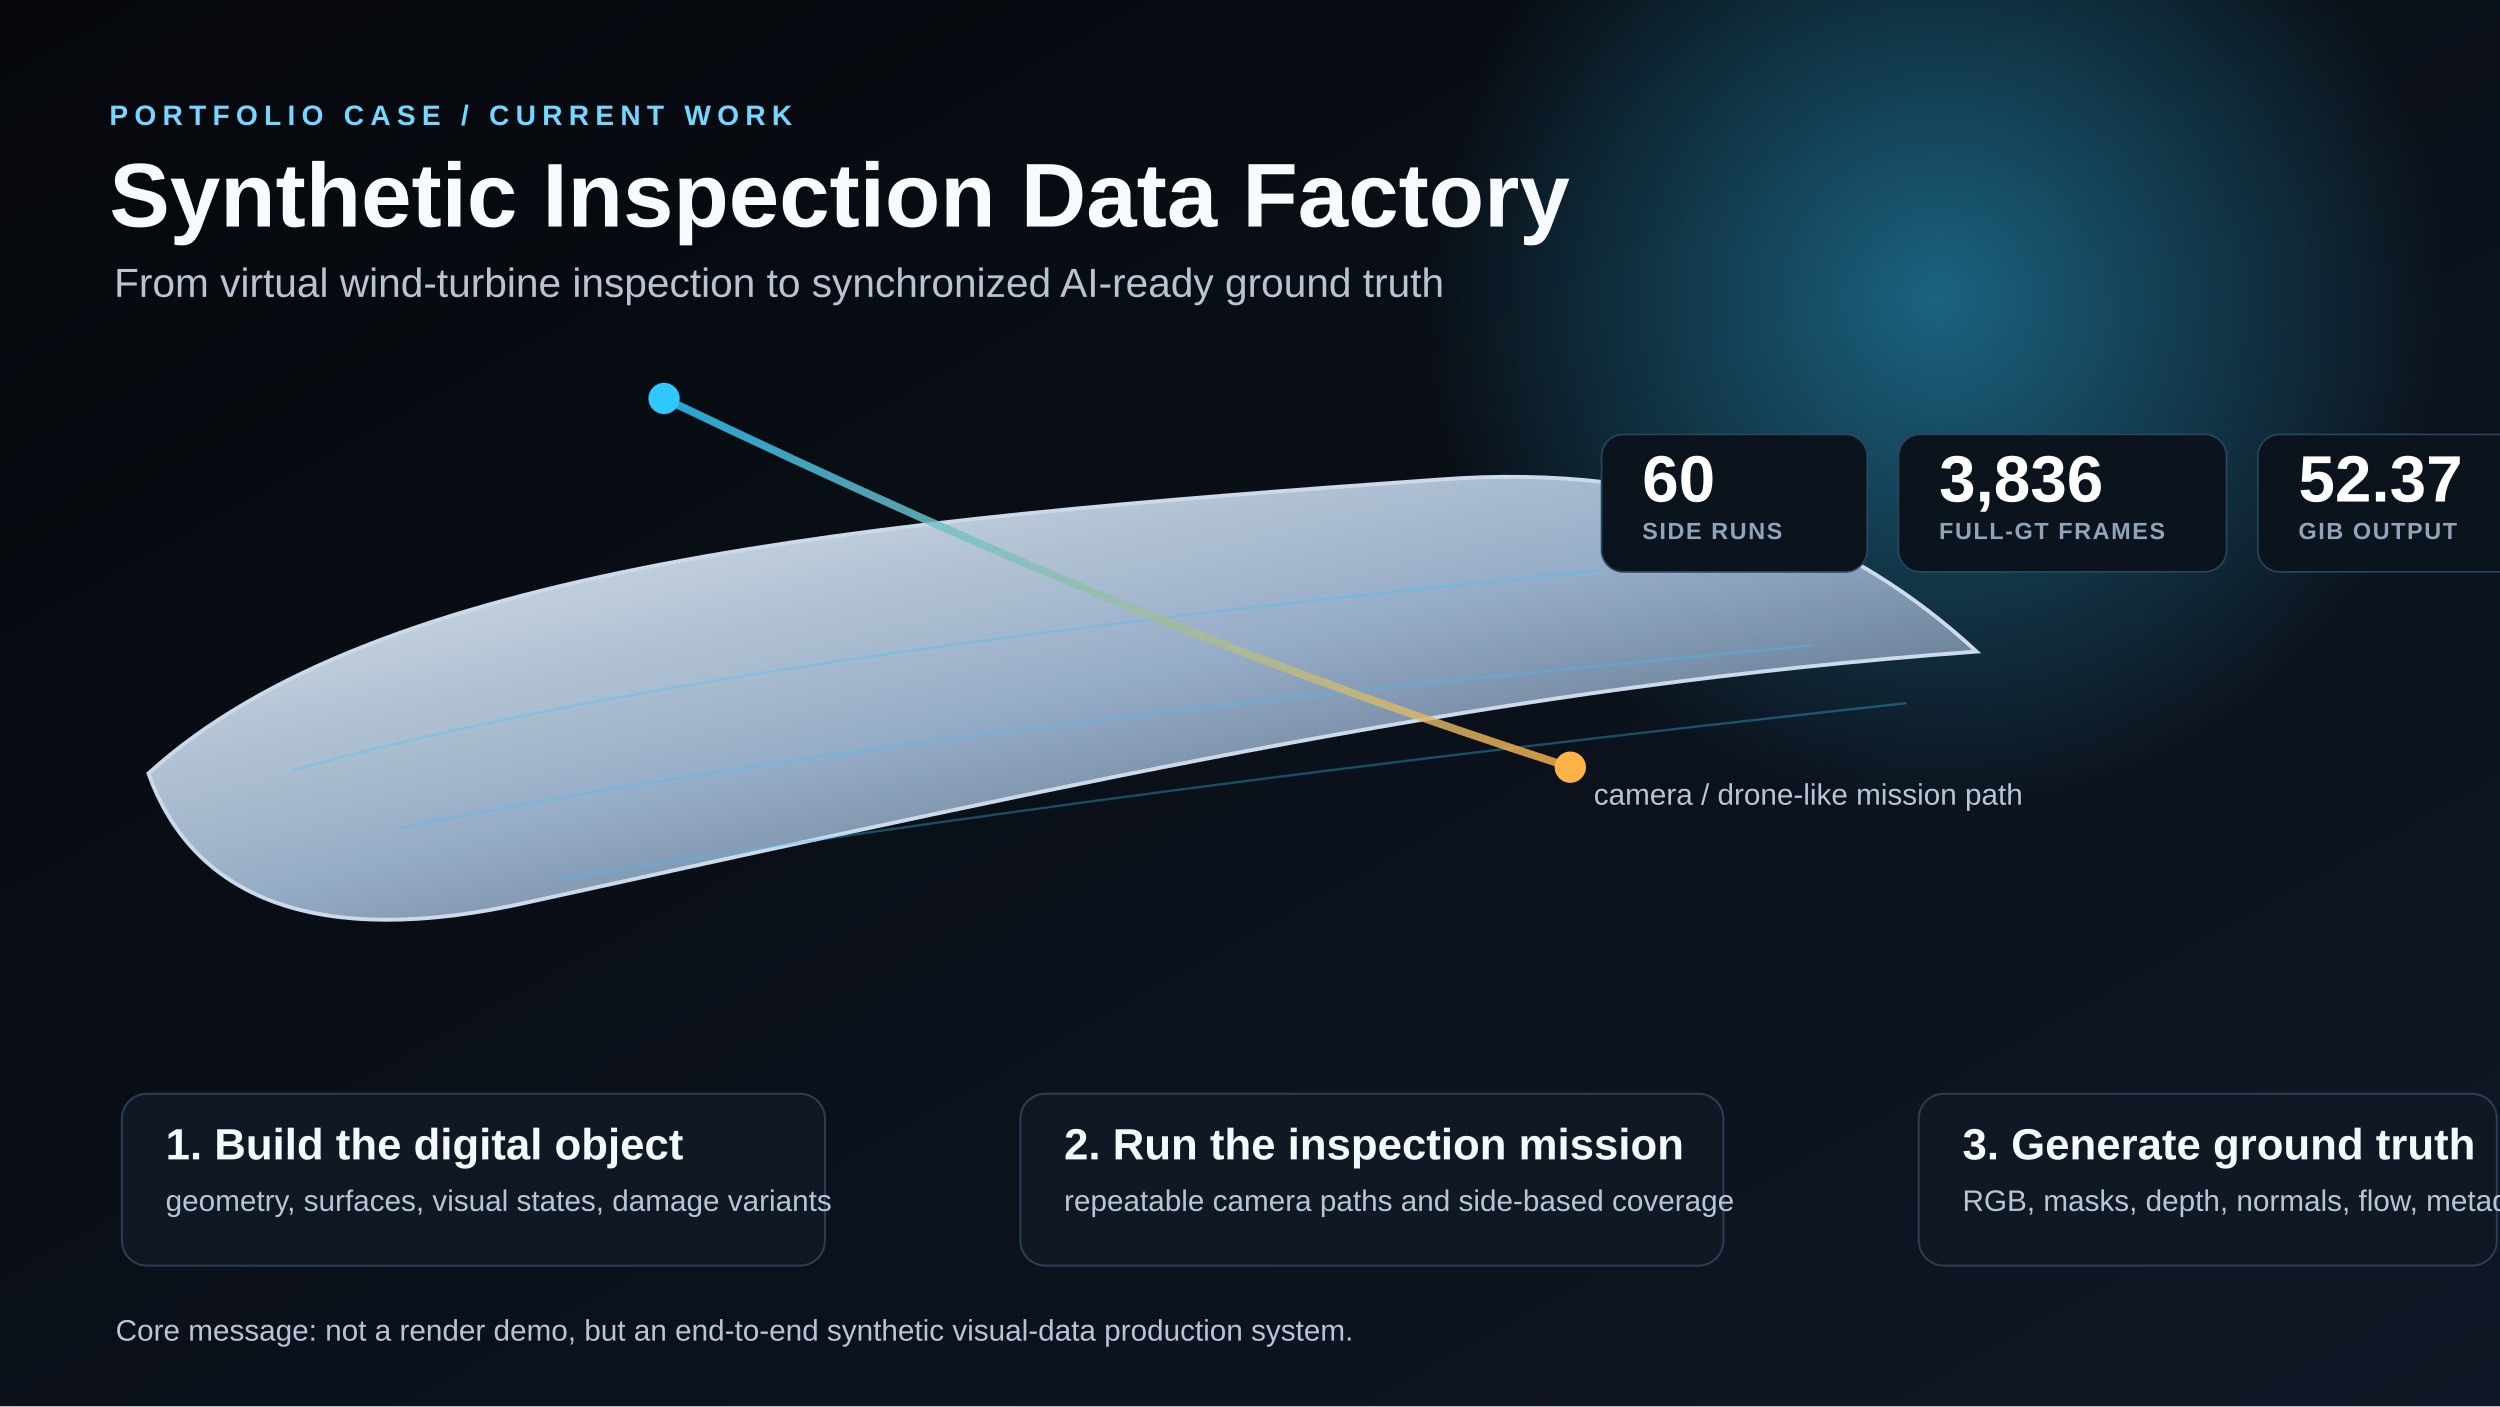
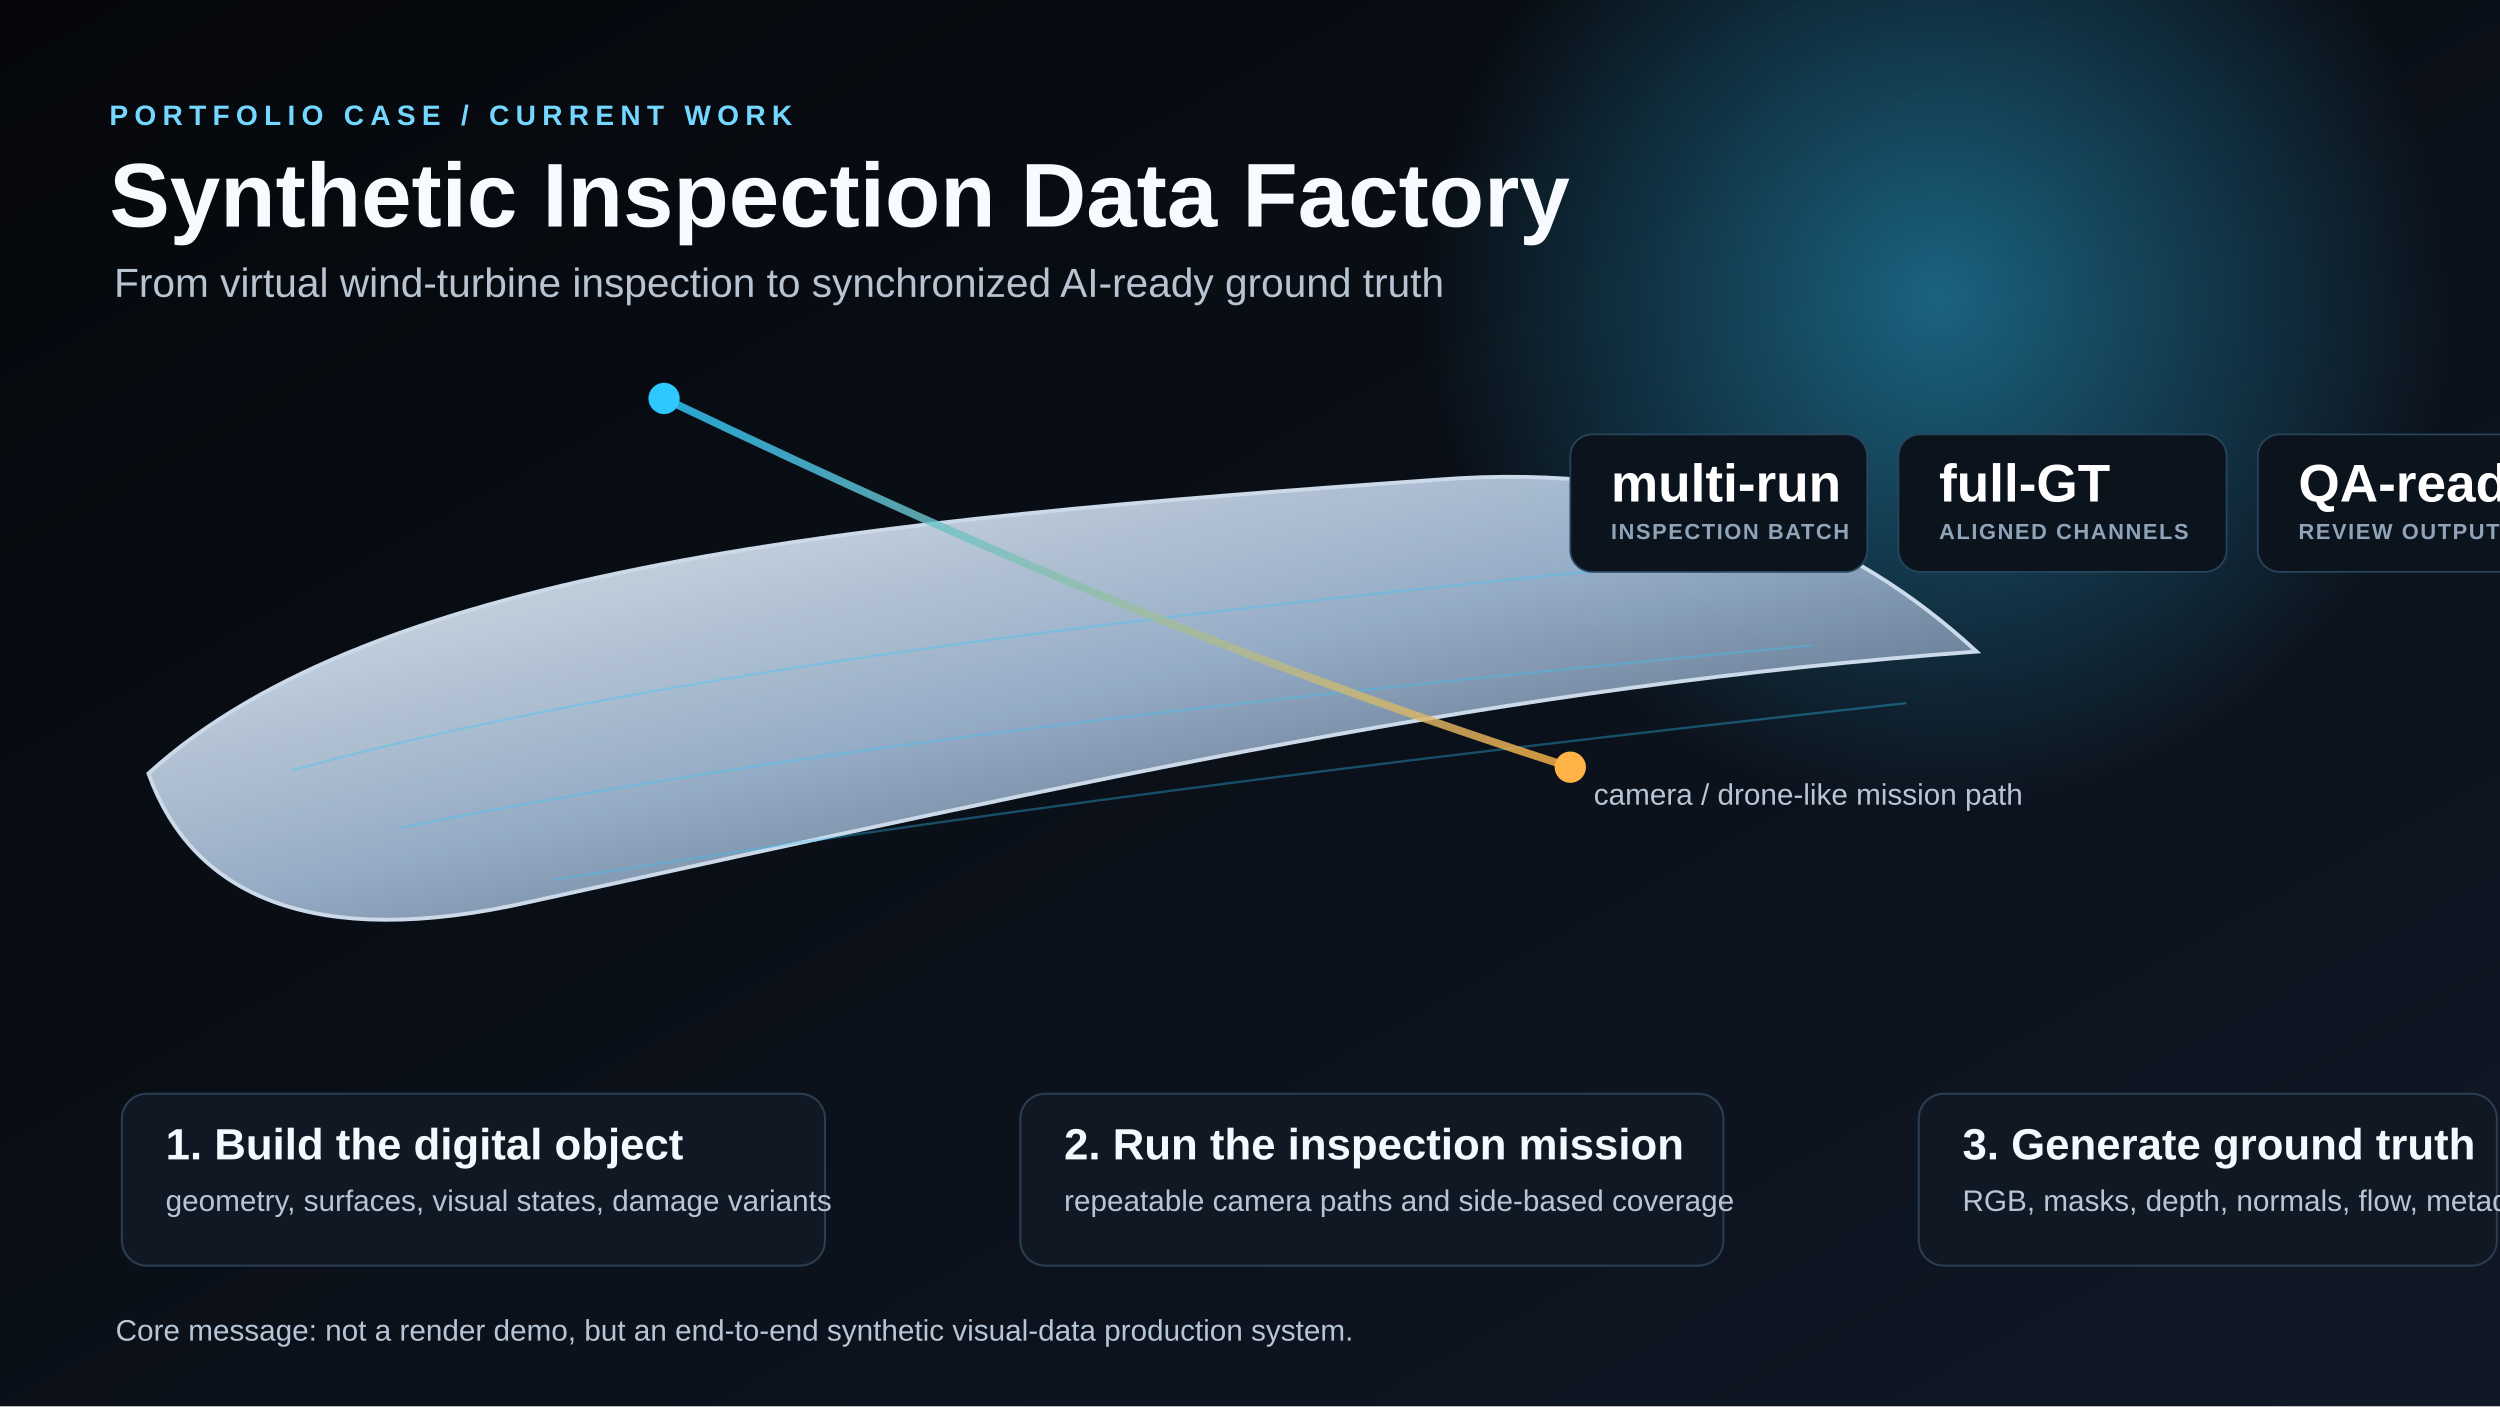
<svg xmlns="http://www.w3.org/2000/svg" width="1600" height="900" viewBox="0 0 1600 900">
  <defs>
    <linearGradient id="bg" x1="0" y1="0" x2="1" y2="1">
      <stop offset="0%" stop-color="#05070b" />
      <stop offset="55%" stop-color="#0b111a" />
      <stop offset="100%" stop-color="#101827" />
    </linearGradient>
    <linearGradient id="blade" x1="0" y1="0" x2="1" y2="1">
      <stop offset="0%" stop-color="#f7fbff" />
      <stop offset="50%" stop-color="#9fb7d2" />
      <stop offset="100%" stop-color="#36475c" />
    </linearGradient>
    <linearGradient id="line" x1="0" y1="0" x2="1" y2="0">
      <stop offset="0%" stop-color="#2ec8ff" />
      <stop offset="100%" stop-color="#ffb347" />
    </linearGradient>
    <radialGradient id="glow" cx="50%" cy="50%" r="50%">
      <stop offset="0%" stop-color="#2ec8ff" stop-opacity="0.45" />
      <stop offset="100%" stop-color="#2ec8ff" stop-opacity="0" />
    </radialGradient>
    <style>
-       .k{font:700 18px Arial,sans-serif;fill:#74d7ff;letter-spacing:4px}.t{font:800 58px Arial,sans-serif;fill:#f7fbff}.s{font:400 26px Arial,sans-serif;fill:#b8c4d2}.h{font:700 28px Arial,sans-serif;fill:#f4f8ff}.b{font:400 19px Arial,sans-serif;fill:#b7c6d7}.m{font:800 42px Arial,sans-serif;fill:#fff}.ml{font:600 15px Arial,sans-serif;fill:#8fa4b8;letter-spacing:1px}.card{fill:#101923;stroke:#2a3d52;stroke-width:1.3}.chip{fill:#0b131d;stroke:#27455c;stroke-width:1.1}.f{fill:none;stroke:url(#line);stroke-width:5;stroke-linecap:round;stroke-linejoin:round}.thin{fill:none;stroke:#2ec8ff;stroke-width:1.5;opacity:.34}.num{font:800 22px Arial,sans-serif;fill:#071019}
+       .k{font:700 18px Arial,sans-serif;fill:#74d7ff;letter-spacing:4px}.t{font:800 58px Arial,sans-serif;fill:#f7fbff}.s{font:400 26px Arial,sans-serif;fill:#b8c4d2}.h{font:700 28px Arial,sans-serif;fill:#f4f8ff}.b{font:400 19px Arial,sans-serif;fill:#b7c6d7}.m{font:800 34px Arial,sans-serif;fill:#fff}.ml{font:600 14px Arial,sans-serif;fill:#8fa4b8;letter-spacing:1px}.card{fill:#101923;stroke:#2a3d52;stroke-width:1.3}.chip{fill:#0b131d;stroke:#27455c;stroke-width:1.1}.f{fill:none;stroke:url(#line);stroke-width:5;stroke-linecap:round;stroke-linejoin:round}.thin{fill:none;stroke:#2ec8ff;stroke-width:1.5;opacity:.34}
    </style>
  </defs>
  <rect width="1600" height="900" fill="url(#bg)" />
  <circle cx="1240" cy="190" r="330" fill="url(#glow)" />
  <text x="70" y="80" class="k">PORTFOLIO CASE / CURRENT WORK</text>
  <text x="70" y="145" class="t">Synthetic Inspection Data Factory</text>
  <text x="73" y="190" class="s">From virtual wind-turbine inspection to synchronized AI-ready ground truth</text>
  <g transform="translate(95 285)">
    <path d="M0 210 C145 78 455 48 825 22 C980 10 1090 58 1170 132 C870 154 610 212 245 292 C105 324 28 288 0 210 Z" fill="url(#blade)" stroke="#d8e7f7" stroke-width="2.5" opacity=".93" />
    <path d="M92 208 C285 155 548 118 930 80" class="thin" />
    <path d="M160 245 C395 198 670 165 1065 128" class="thin" />
    <path d="M260 278 C530 236 760 205 1125 165" class="thin" />
    <path d="M330 -30 C560 80 720 145 910 206" class="f" opacity=".82" />
    <circle cx="330" cy="-30" r="10" fill="#2ec8ff" />
    <circle cx="910" cy="206" r="10" fill="#ffb347" />
    <text x="925" y="230" class="b">camera / drone-like mission path</text>
  </g>
  <g transform="translate(78 700)">
    <rect class="card" x="0" y="0" width="450" height="110" rx="16" />
    <text x="28" y="42" class="h">1. Build the digital object</text>
    <text x="28" y="75" class="b">geometry, surfaces, visual states, damage variants</text>
    <rect class="card" x="575" y="0" width="450" height="110" rx="16" />
    <text x="603" y="42" class="h">2. Run the inspection mission</text>
    <text x="603" y="75" class="b">repeatable camera paths and side-based coverage</text>
    <rect class="card" x="1150" y="0" width="370" height="110" rx="16" />
    <text x="1178" y="42" class="h">3. Generate ground truth</text>
    <text x="1178" y="75" class="b">RGB, masks, depth, normals, flow, metadata</text>
    <path d="M468 55 H550" class="f" />
    <path d="M1044 55 H1126" class="f" />
  </g>
-   <g transform="translate(1025 278)">
-     <rect class="chip" x="0" y="0" width="170" height="88" rx="14" />
-     <text x="26" y="43" class="m">60</text>
-     <text x="26" y="67" class="ml">SIDE RUNS</text>
-     <rect class="chip" x="190" y="0" width="210" height="88" rx="14" />
-     <text x="216" y="43" class="m">3,836</text>
-     <text x="216" y="67" class="ml">FULL-GT FRAMES</text>
-     <rect class="chip" x="420" y="0" width="190" height="88" rx="14" />
-     <text x="446" y="43" class="m">52.37</text>
-     <text x="446" y="67" class="ml">GIB OUTPUT</text>
+   <g transform="translate(1005 278)">
+     <rect class="chip" x="0" y="0" width="190" height="88" rx="14" />
+     <text x="26" y="43" class="m">multi-run</text>
+     <text x="26" y="67" class="ml">INSPECTION BATCH</text>
+     <rect class="chip" x="210" y="0" width="210" height="88" rx="14" />
+     <text x="236" y="43" class="m">full-GT</text>
+     <text x="236" y="67" class="ml">ALIGNED CHANNELS</text>
+     <rect class="chip" x="440" y="0" width="190" height="88" rx="14" />
+     <text x="466" y="43" class="m">QA-ready</text>
+     <text x="466" y="67" class="ml">REVIEW OUTPUTS</text>
  </g>
  <text x="74" y="858" class="b">Core message: not a render demo, but an end-to-end synthetic visual-data production system.</text>
</svg>
